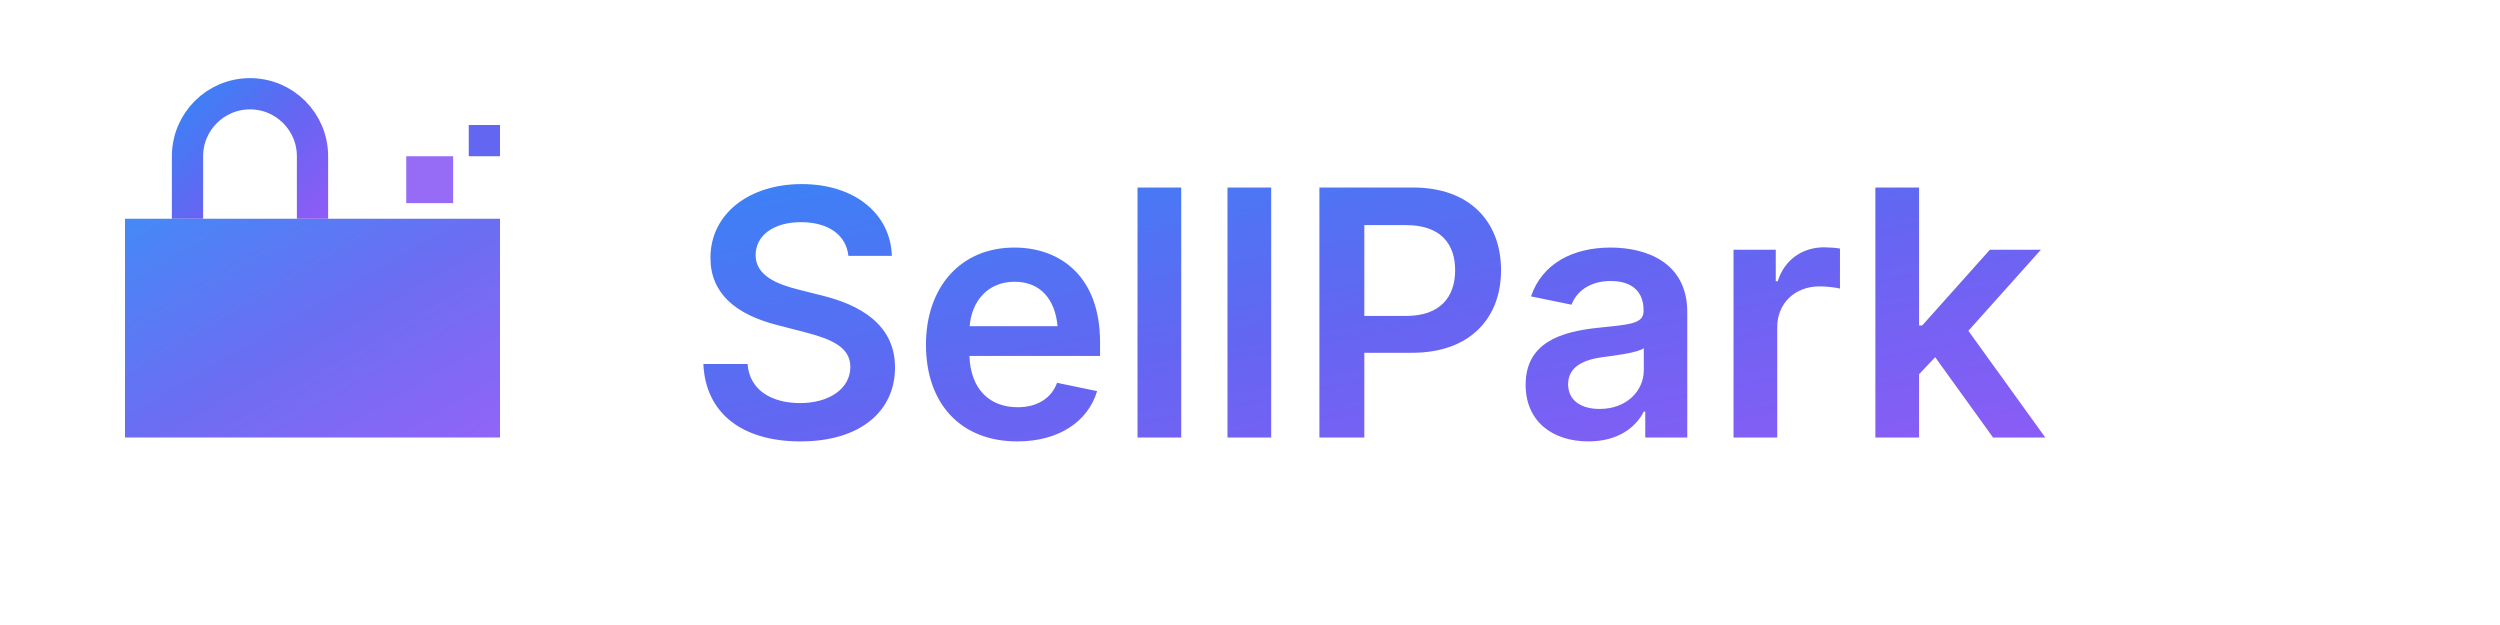
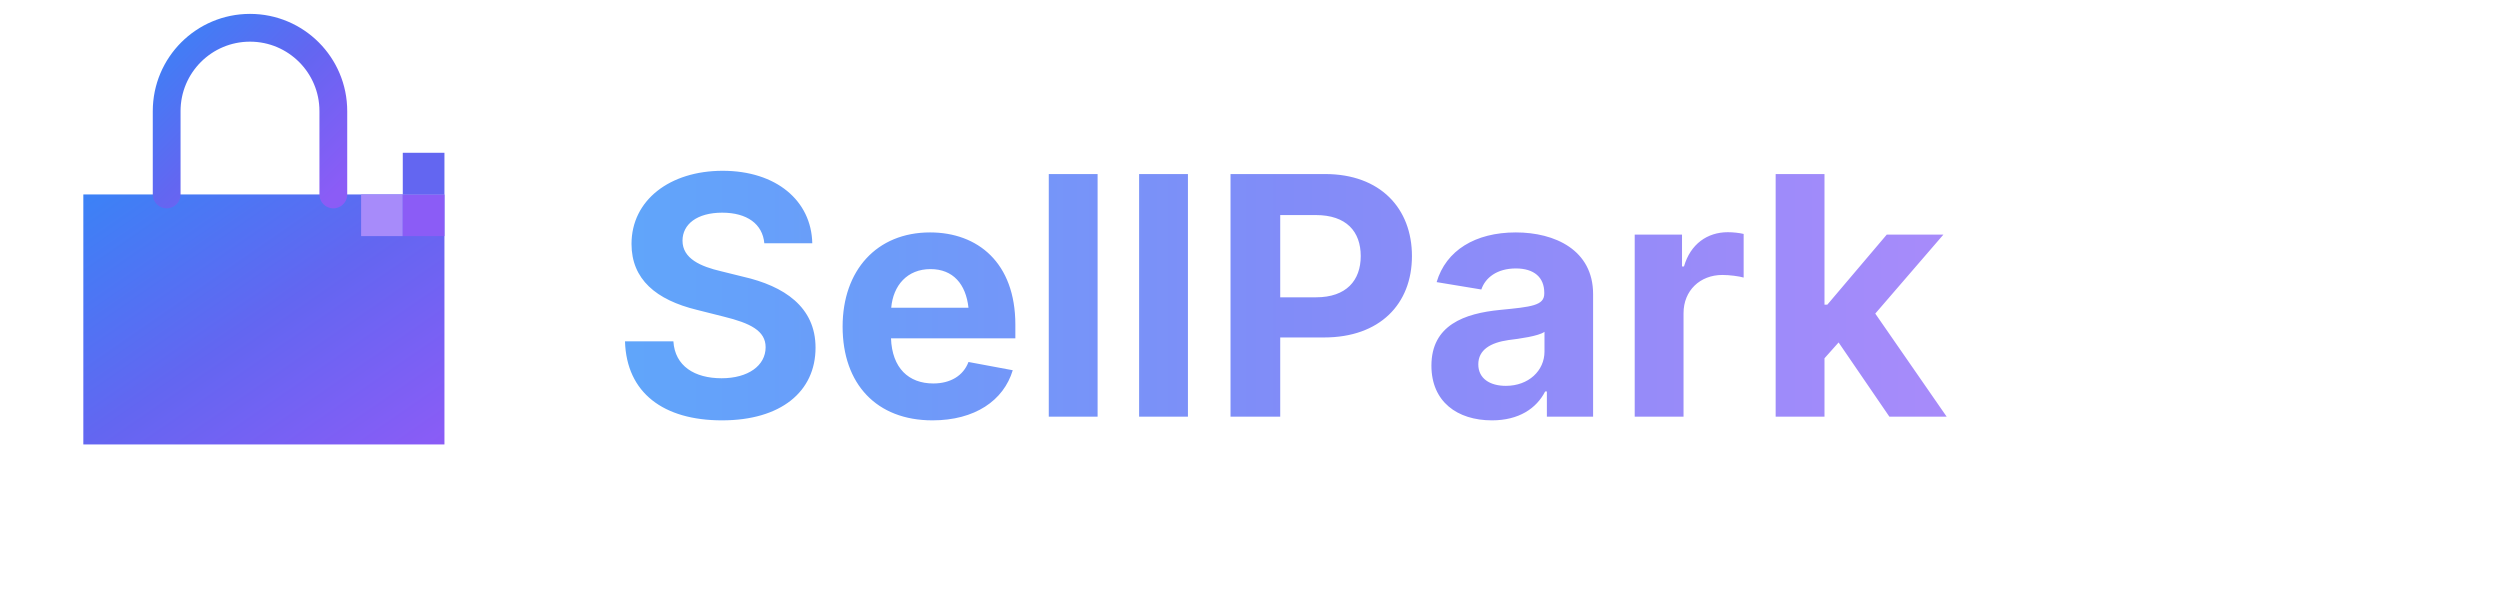
- <svg xmlns="http://www.w3.org/2000/svg" width="160" height="40" viewBox="0 0 160 40" fill="none">
+ <svg xmlns="http://www.w3.org/2000/svg" width="180" height="44" viewBox="0 0 180 44" fill="none">
  <defs>
-     <linearGradient id="logoGrad" x1="0%" y1="0%" x2="100%" y2="100%">
+     <linearGradient id="bg" x1="0%" y1="0%" x2="100%" y2="100%">
      <stop offset="0%" style="stop-color:#3b82f6" />
      <stop offset="50%" style="stop-color:#6366f1" />
      <stop offset="100%" style="stop-color:#8b5cf6" />
    </linearGradient>
+     <linearGradient id="textGrad" x1="0%" y1="0%" x2="100%" y2="0%">
+       <stop offset="0%" style="stop-color:#60a5fa" />
+       <stop offset="50%" style="stop-color:#818cf8" />
+       <stop offset="100%" style="stop-color:#a78bfa" />
+     </linearGradient>
  </defs>
-   <path d="M8 14h24v14H8V14z" fill="url(#logoGrad)" fill-opacity="0.95" />
-   <path d="M12 14V10a4 4 0 018 0v4" stroke="url(#logoGrad)" stroke-width="2" fill="none" />
-   <rect x="26" y="10" width="3" height="3" fill="#8b5cf6" opacity="0.9" />
-   <rect x="30" y="8" width="2" height="2" fill="#6366f1" />
-   <text x="44" y="28" font-family="system-ui, -apple-system, sans-serif" font-size="22" font-weight="600" fill="url(#logoGrad)">SellPark</text>
+   <path d="M6 14h26v18H6V14z" fill="url(#bg)" />
+   <path d="M12 14V8a6 6 0 0112 0v6" stroke="url(#bg)" stroke-width="2" fill="none" stroke-linecap="round" />
+   <rect x="26" y="14" width="3" height="3" fill="#a78bfa" />
+   <rect x="29" y="14" width="3" height="3" fill="#8b5cf6" />
+   <rect x="29" y="11" width="3" height="3" fill="#6366f1" />
+   <text x="44" y="30" font-family="system-ui, -apple-system, sans-serif" font-size="24" font-weight="700" fill="url(#textGrad)">SellPark</text>
</svg>
